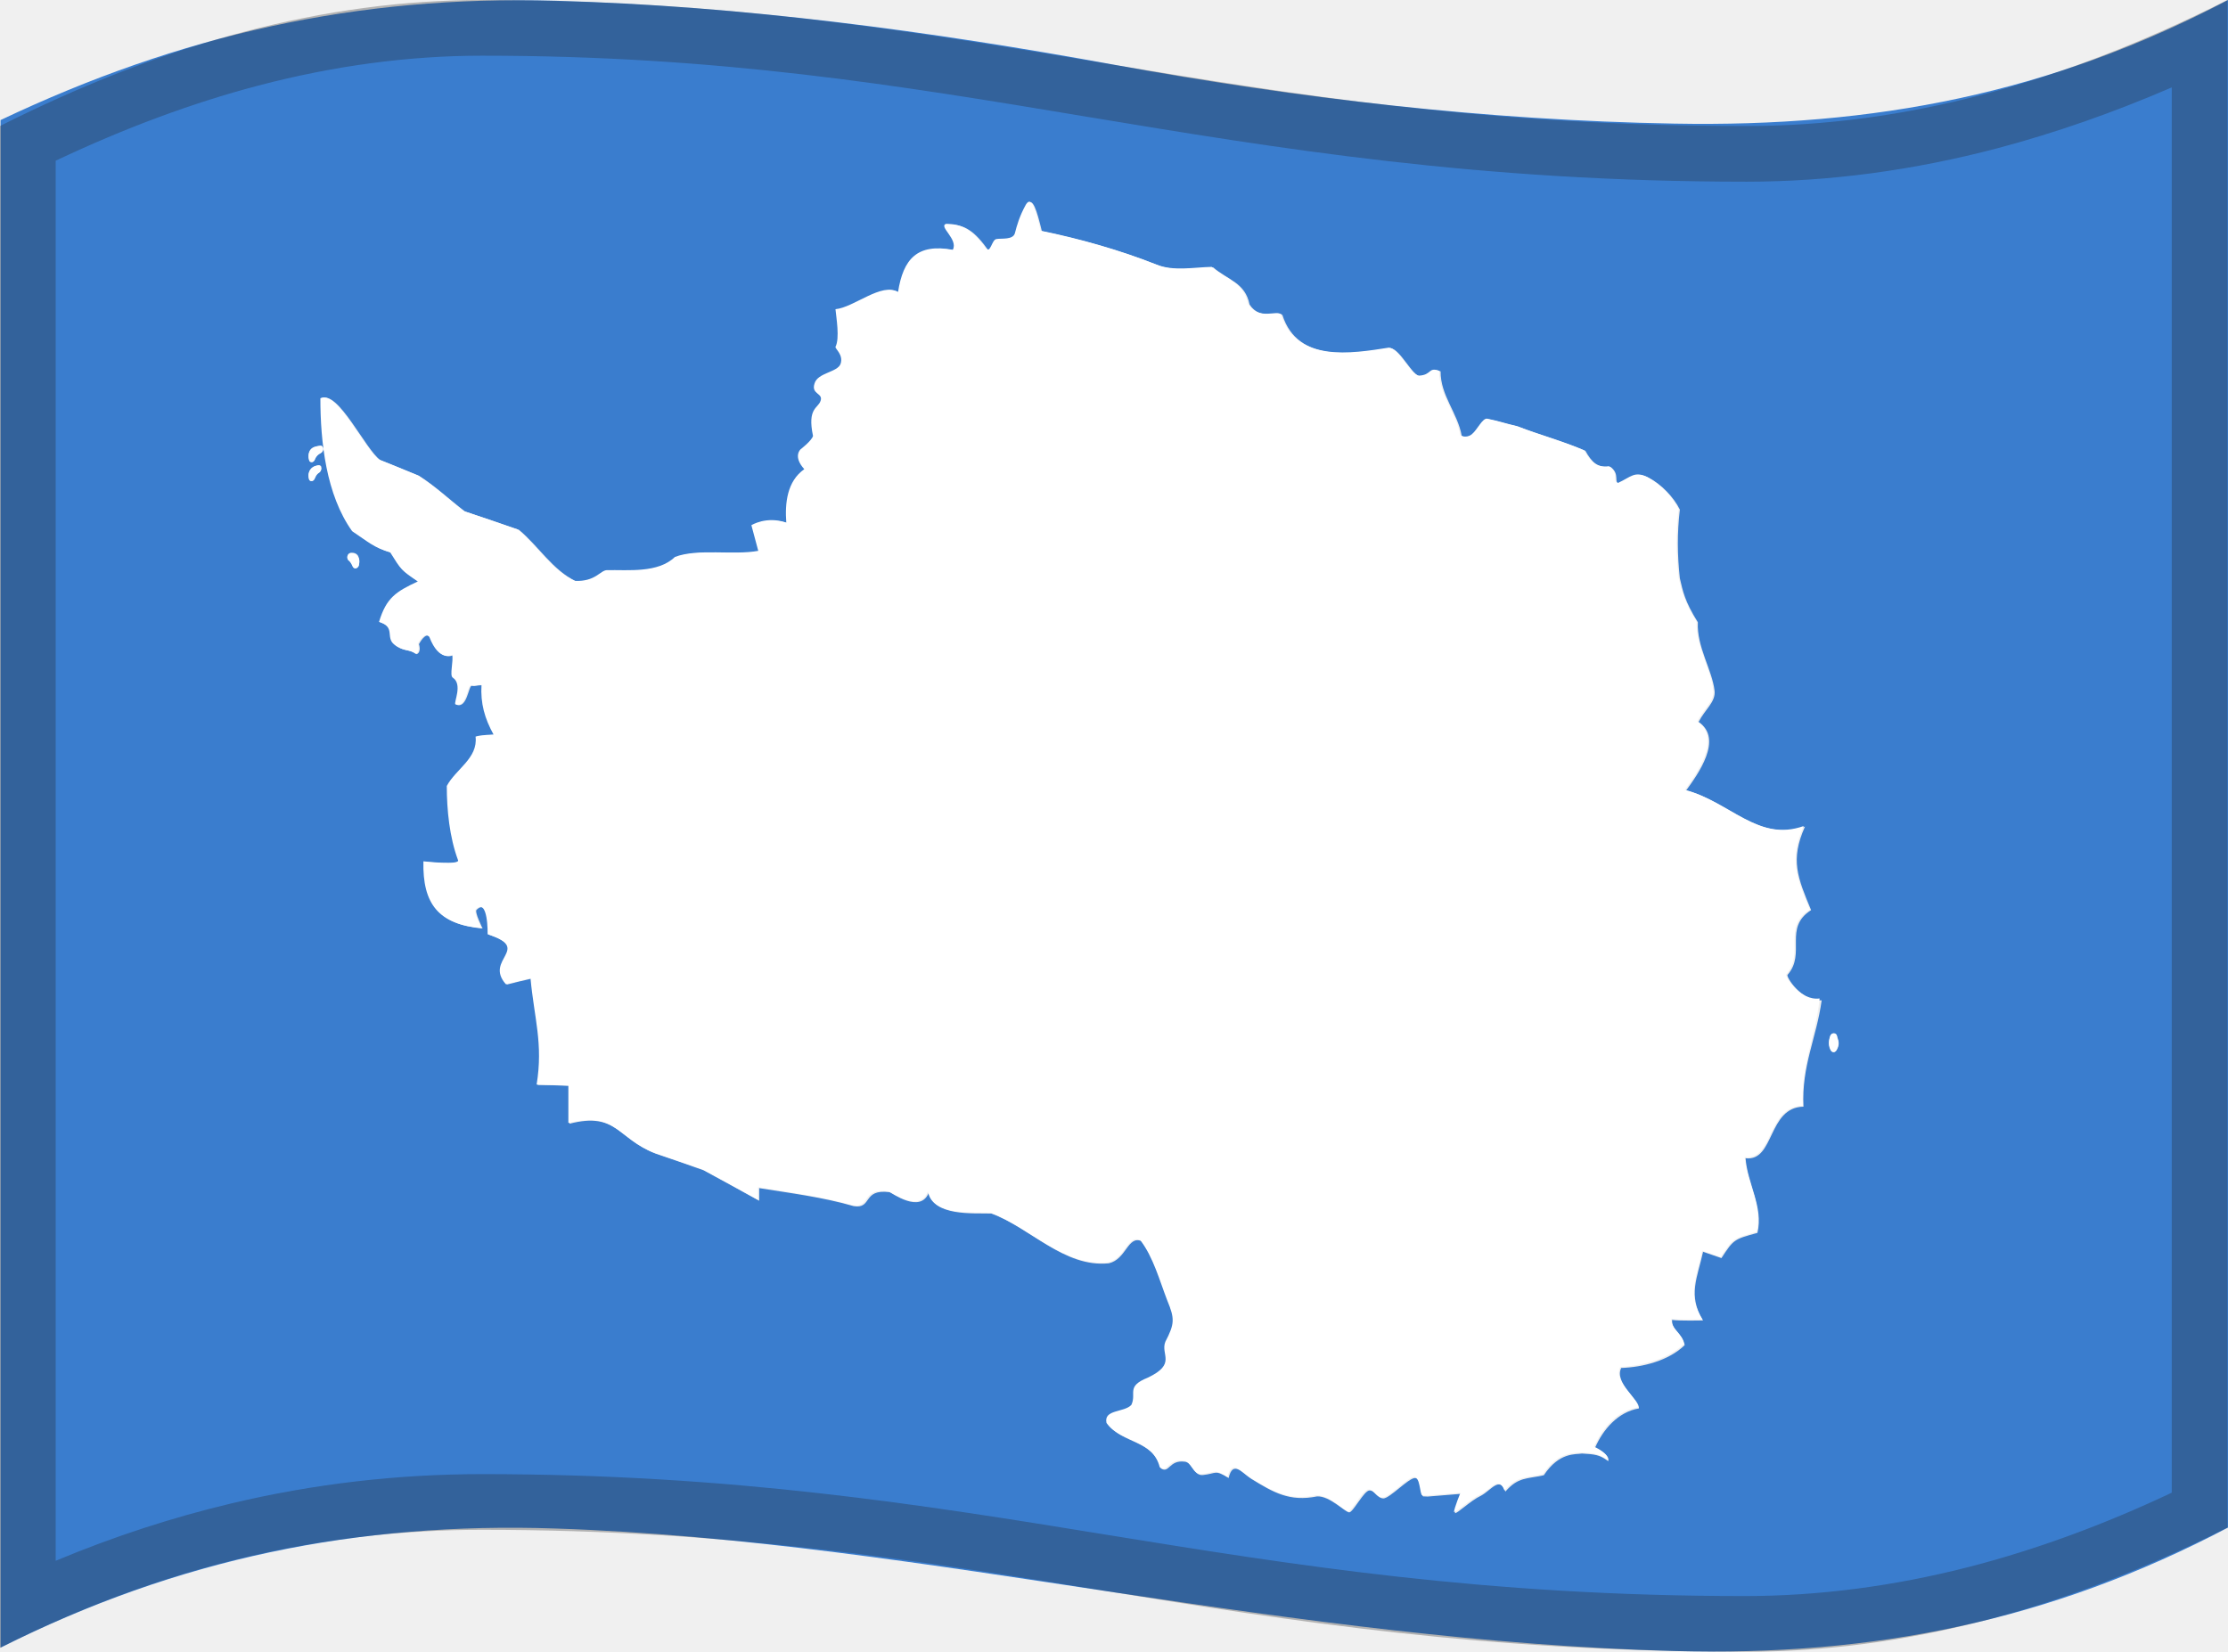
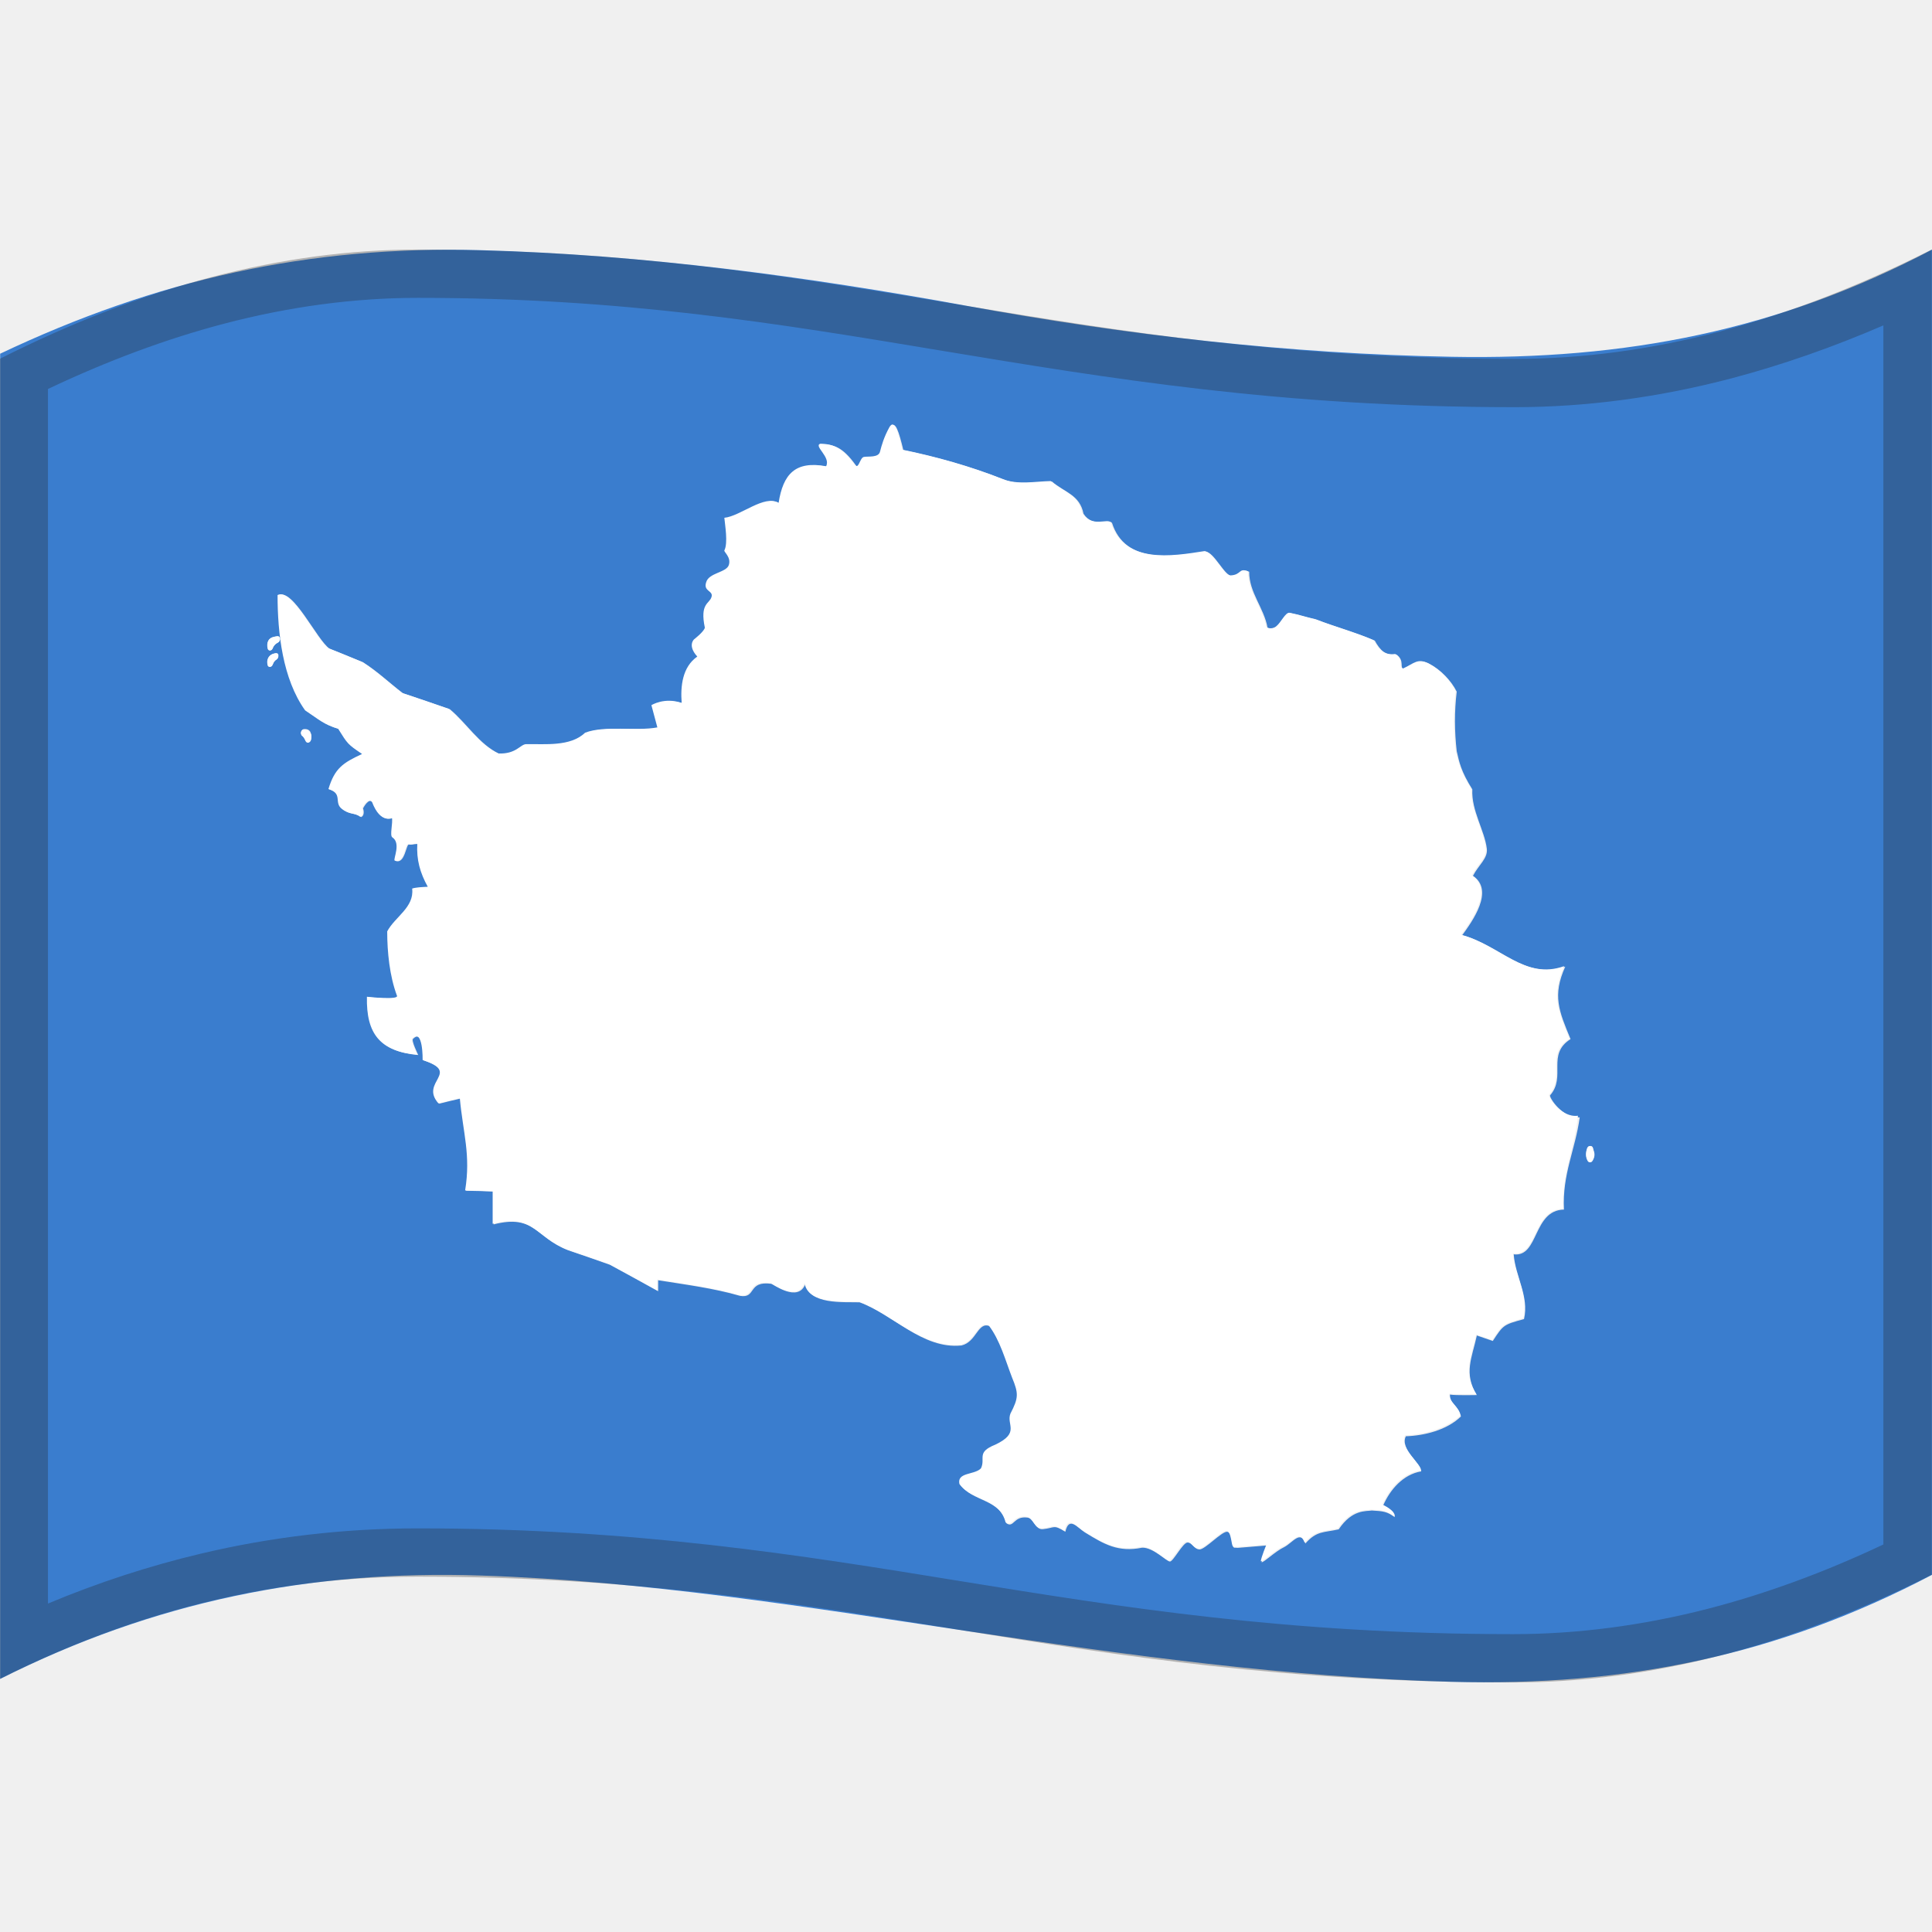
- <svg xmlns="http://www.w3.org/2000/svg" viewBox="0 0 1200.3 890">
+ <svg xmlns="http://www.w3.org/2000/svg" viewBox="0 0 1200 1200">
  <g>
-     <path d="M0.3,64.7c0,274.4,0,548.7,0,823.1c95.3-47.9,192.4-67.8,298.8-64.2c101,3.3,201.4,19.4,301.2,34.4 s200.4,28.9,301.5,31.6c107.7,2.9,202.7-16.1,298.5-66.5c0-274.4,0-548.7,0-823.1c-95.7,50.4-190.8,68.6-298.3,66.6 c-101.3-1.8-202.1-13.5-301.7-31.7C501,16.7,400.1,3.2,299.1,0.4C192.1-2.6,97,18.8,0.3,64.7z M172.9,253.5 c-0.3,0.7-0.8,1.1-1.1,1.3c-0.4,0.2-1.4,0.9-2.2,3c-0.3,0.7-0.8,1.3-1.5,1.4c-0.1,0-0.1,0-0.1,0c-0.7-0.1-1.4-0.4-1.5-1.2 c-0.6-2.4,0.1-4,0.7-4.9c1.5-2.2,4.2-2.3,4.6-2.4c0.6-0.1,1.1,0.3,1.3,0.8C173.2,252.1,173.2,252.8,172.9,253.5z M173.9,242.9 c-0.3,0.9-1,1.1-1.4,1.4c-0.7,0.4-2.1,1.2-2.9,3.3c-0.3,0.7-0.8,1.3-1.5,1.4c-0.1,0-0.1,0-0.1,0c-0.7-0.1-1.4-0.4-1.5-1.2 c-0.4-1.9-0.3-3.6,0.4-4.9c1.1-2,3.1-2.3,4.8-2.6c0.3,0,0.6-0.1,0.7-0.1c0.6-0.1,1.3,0.1,1.5,0.8 C174.2,241.4,174.2,242.2,173.9,242.9z M193.4,304.4c-0.1,0.8-0.9,1.6-1.6,1.7c-0.1,0-0.1,0-0.1,0c-0.7,0.1-1.3-0.3-1.6-1 c-1-2.2-1.7-2.8-2-3.1c-0.1-0.1-0.6-0.4-0.7-0.9c-0.3-0.6-0.3-1.3,0-2s0.9-1.1,1.4-1.2c0.3,0,2.6-0.5,4,1.4 C193.2,300.2,194,301.6,193.4,304.4z M971.6,596.3c-19.4,0.4-15.5,29.7-31.2,27.8c1,13.7,9.7,26.2,6.4,40.2 c-12.7,3.5-12.8,3.5-19.4,13.6c-3.9-1.3-5.9-2-9.9-3.4c-3,13.8-8.4,23.6,0,37c0,0-13,0.3-16.7-0.3c-0.3,5.8,5.8,7.4,6.8,13.6 c-8.6,8.4-22.6,11.9-34.2,12.3c-4,8.1,10.4,17.5,9.5,21.8c-11.2,1.9-19.3,11.3-23.6,21.2c0,0,8.5,3.8,7.1,7.2 c-4.5-3.4-7.1-3.7-14.1-4.1c-3.5,0.6-12.2-0.9-20.6,11.7c-9.2,2.1-13.7,0.8-20.7,8.8c-3-8.5-7.7-0.7-13.1,2.2 c-5.6,2.6-13,9.9-14.1,9.4c0.2-2.3,3.5-10.4,3.5-10.4c-7.3,0.6-11,0.9-18.3,1.5c0,0-0.9-0.1-2.2-0.1c-1.5,0-1-9.9-4.5-9.9 s-13.5,10.9-17,11c-3.5-0.1-4.5-4.3-7.5-4.3c-2.9,0-8.8,11.7-10.9,11.8s-10.4-8.9-17.3-8.6c-14.9,3-23.5-2.1-35.4-9.4 c-4.7-2.9-10-10.5-12.3-0.5c-7.6-4.7-6.3-2.4-13.9-1.6c-4.9,0.5-5.4-6.7-9.7-7.2c-8.6-1.1-8.3,6.6-12.9,3.6 c-4-15.4-20.9-13.2-28.7-24c-1.6-7.2,9.5-5.5,13.4-9.7c2.9-6.4-3.1-9.9,8.9-14.7c15.6-7.4,6.7-12.4,9.4-19.3 c4.9-9.9,4.9-12.4,1-22.4c-4.1-10.6-7.5-23.3-14.5-32.4c-7.4-3-8.1,9.8-17.5,12c-24.1,2.5-42.3-19.2-63.3-26.8 c-9.9-0.3-31.5,1.6-33.6-11.6c-4.4,12.2-20.3,0.2-21.2,0.1c-14.9-2-9.2,9.2-19.4,7.5c-16.5-4.8-34-7-50.9-9.7c0,2.7,0,4.1,0,6.8 c-10-5.5-19.9-11-29.9-16.4c-10.4-3.7-15.6-5.5-25.9-9c-20.1-7.8-20.8-22.7-46.4-16.1c0-8.2,0-12.2,0-20.4 c-6.9-0.3-10.4-0.4-17.1-0.5c3.5-22.2-1.4-35.6-3.3-57.3c-5.4,1.2-8.1,1.9-13.3,3.2c-11.9-13.6,14.5-18.9-9.8-26.9 c0,0,0.4-20.1-6.5-13.4c-1.4,0.9,3.2,10.1,3.2,10.1c-23.1-2.1-31.8-12.9-31.3-36c0,0,20.5,2.3,18.6-0.8c-4.5-12-6.3-27-6-39.8 c4.9-9.1,16.9-14.9,15.5-26.6c2.5-1,9.7-1.1,9.7-1.1c-4.8-8.7-7.1-16.8-6.5-26.8c-3.2,0-3.8,0.7-5.7,0.3 c-1.9-0.5-2.5,12.5-8.4,10.2c-0.9-1.3,4.2-10.8-1.4-14.4c-1.8-1.3,0.5-9-0.3-12.3c0,0-7.1,4.2-12.3-9.6c-2.6-3.5-6.2,3.7-6.2,3.7 s1.5,4.2-1.2,5.4c-3.9-2.9-6.7-1.1-11.5-5s1-9.4-8.2-12.2c3.9-12.9,9.2-16.3,20.9-21.8c-9.1-6.3-9.1-6.2-14.9-15.7 c-8.9-2.6-11.8-5.8-20.5-11.4c-14-19.7-17.1-48.2-17.1-71.6c8.8-5,23.9,27.8,31.7,33.1c8.2,3.3,12.4,5,20.9,8.5 c9.2,5.9,16.1,12.6,24.7,19.2c9.7,3.2,19.4,6.6,29.1,9.9c10.4,8.6,18.2,21.8,30.7,27.7c11.4,0.5,13.7-5.7,17.4-5.8 c11.5-0.1,27.5,1.8,36.6-7c11.9-4.9,31.9-0.9,44.9-3.3c-1.5-5.5-2.2-8.3-3.7-13.8c0,0,8-5,18.8-1.4c-0.9-10.3,0.6-22.5,9.7-28.8 c-6.5-6.9-2-10.7-2-10.7s6-4.5,6.7-7.2c-3.2-15.2,2.8-14.8,4.1-19c1.3-4.2-5.2-3.4-3.3-9.2c1.9-5.8,12.6-6,14.1-10.8 s-3.2-7.9-2.8-9c2.4-4.5,0.4-15.9,0-20.3c9.8-0.9,25-14.7,33.7-9.2c2.8-18.1,10.5-26.3,29.5-22.8c3.1-5.7-7.9-12.6-3.6-14 c7.4,0.2,13,1.4,21.3,13c2.7,3.6,3.2-4.3,5.8-4.8c2.6-0.4,9.1,0.6,10-3.3c1-4,2.4-9.1,5.9-15.3c2.9-5,5.2,3,7.9,14.1 c21,4.3,42.3,10.3,62.3,18.2c9.3,3.8,20.3,1.5,30,1.3c8,6.9,17.2,8.1,19.6,20c5.9,9.1,15.7,2.9,17.7,5.7 c8.3,25.9,37.8,21,58.2,17.8c5.4,0.6,11.8,15.2,16.1,15.1c6.8-0.3,4.9-4.8,10.9-2.6c-0.1,13,9.2,22.4,11.4,34.8 c0,0,3.2,1.8,6.2-0.6c3-2.4,5.7-8.8,8.3-8.4c6.2,1.3,8.8,2.4,16,4c11.9,4.7,24.4,8,36.1,13c3.4,6.1,6.7,9.5,13.4,8.6 c5.6,3.9,1.5,8.7,4.9,9c6.9-3,9.1-6.6,15.8-3.1c6.8,3.5,13.5,10.5,16.8,17.2c-1.5,12.5-1.4,24.5,0,37c1.6,6.8,2.5,12.2,9.7,23.7 c-0.7,13.2,7.7,25.6,9,36.9c0.7,6-5.2,10.1-8.6,16.8c13.5,9.2-0.5,28.3-6.7,36.9c23.7,6.2,39.2,28.1,64,19.5 c-8.1,18-3.9,27.6,3.3,45c-15.1,9.6-2.5,23.3-12.7,34.9c-0.8,1,7.4,14.4,18.4,13.7C978.6,559.3,970.5,574.3,971.6,596.3z M989.5,565.8c-0.3,0.5-0.9,1.1-1.5,1.1l0,0c-0.6,0-1.2-0.2-1.5-0.9c-1.3-2.2-1.5-5-0.3-7.9c0.3-0.9,1-1.4,1.9-1.3 c0.7-0.1,1.5,0.6,1.6,1.4c0.1,0.3,0.1,0.7,0.3,1.1C990.4,560.6,991.3,562.7,989.5,565.8z" fill="#3A7DCE" />
-     <path d="M962.3,525c10.2-11.6-2.5-25.3,12.7-34.9c-7.2-17.4-11.2-27-3.3-45c-24.8,8.8-40.2-13.3-64-19.5 c6.2-8.6,20.2-27.7,6.7-36.9c3.3-6.8,9.3-10.8,8.6-16.8c-1.2-11.4-9.5-23.7-9-36.9c-7.2-11.7-7.9-17-9.7-23.7 c-1.4-12.5-1.5-24.5,0-37c-3.3-6.9-10.1-13.6-16.8-17.2c-6.9-3.5-9,0-15.8,3.1c-3.4-0.5,0.9-5.1-4.9-9c-6.8,0.9-10-2.5-13.5-8.6 c-11.7-5.1-24.2-8.4-36.1-13c-7.2-1.7-9.6-2.7-16-4c-2.6-0.4-5.3,6-8.3,8.4s-6.2,0.6-6.2,0.6c-2.2-12.4-11.5-21.8-11.4-34.8 c-5.9-2.2-3.9,2.3-10.9,2.6c-4.1-0.1-10.7-14.5-16.1-15.1c-20.4,3.2-49.8,8.1-58.2-17.8c-2-2.8-11.8,3.5-17.7-5.7 c-2.5-11.9-11.7-13.1-19.6-20c-9.7,0.2-20.7,2.5-30-1.3c-19.9-7.9-41.2-13.9-62.2-18.2c-2.6-11.2-4.8-19.1-7.9-14.1 c-3.5,6.3-4.9,11.4-5.9,15.3c-0.9,3.9-7.3,2.8-10,3.3c-2.6,0.4-3.2,8.3-5.8,4.8c-8.5-11.4-14.1-12.8-21.3-13 c-4.3,1.4,6.7,8.3,3.6,14c-19.1-3.5-26.7,4.8-29.5,22.8c-8.7-5.5-23.8,8.3-33.7,9.2c0.4,4.4,2.4,15.7,0,20.3 c-0.2,1.1,4.3,4.2,2.8,9s-12.5,4.8-14.1,10.8c-1.9,5.8,4.7,5,3.3,9.2c-1.3,4.2-7.3,3.8-4.1,19c-0.7,2.6-6.7,7.2-6.7,7.2 s-4.3,3.8,2,10.7c-9.3,6.5-10.5,18.4-9.7,28.8c-10.8-3.7-18.8,1.4-18.8,1.4c1.5,5.5,2.2,8.3,3.7,13.8c-13.3,2.5-32.7-1.4-44.9,3.3 c-9.1,8.8-25.1,6.9-36.6,7.1c-3.7,0.1-6.1,6.3-17.4,5.8c-12.5-5.8-20.2-19.1-30.7-27.7c-9.7-3.4-19.3-6.7-29-9.9 c-8.6-6.6-15.5-13.3-24.7-19.2c-8.5-3.5-12.6-5.3-20.9-8.5c-7.8-5.3-22.8-37.9-31.7-33.1c0,23.5,3.1,52,17.1,71.6 c8.7,5.8,11.6,8.8,20.5,11.4c6,9.6,5.9,9.6,14.9,15.7c-11.8,5.5-17,8.8-20.9,21.8c9.1,2.8,3.3,8.3,8.2,12.2 c4.8,3.9,7.7,2.1,11.5,5c2.7-1.2,1.2-5.4,1.2-5.4s3.4-7.2,6.2-3.7c5.3,13.8,12.3,9.6,12.3,9.6c0.8,3.3-1.5,11.2,0.3,12.3 c5.5,3.6,0.5,13.3,1.4,14.4c5.9,2.3,6.5-10.6,8.4-10.2s2.5-0.2,5.7-0.3c-0.6,10,1.7,18.1,6.5,26.8c0,0-7.3,0.2-9.7,1.1 c1.4,11.7-10.7,17.5-15.5,26.6c0,12.9,1.5,27.7,6,39.8c1.9,3.1-18.6,0.8-18.6,0.8c-0.5,23.1,8.2,33.9,31.3,36 c0,0-4.6-9.2-3.2-10.1c6.9-6.7,6.5,13.4,6.5,13.4c24.3,7.9-2.1,13.4,9.8,26.9c5.3-1.3,7.9-1.9,13.3-3.2c2,21.7,6.9,35.1,3.3,57.3 c6.8,0.1,10.2,0.3,17.1,0.5c0,8.1,0,12.1,0,20.2c25.7-6.6,26.2,8.4,46.4,16.1c10.2,3.5,15.4,5.3,25.9,8.9 c10,5.4,20,10.9,29.9,16.4c0-2.7,0-4.1,0-6.8c16.9,2.7,34.4,5,50.9,9.7c10,1.8,4.3-9.5,19.4-7.5c0.9,0.1,16.9,12.1,21.2-0.1 c2,13.3,23.7,11.3,33.6,11.6c21,7.7,39.3,29.1,63.3,26.8c9.6-2.1,10.3-14.9,17.5-12c7,9.1,10.4,21.8,14.5,32.4 c4.1,9.9,4.1,12.6-1,22.4c-2.7,6.9,6.2,11.9-9.4,19.3c-12,4.8-5.9,8.4-8.9,14.7c-3.9,4.2-15,2.3-13.4,9.7 c7.7,10.8,24.8,8.5,28.7,23.9c4.6,3,4.3-4.7,12.9-3.6c4.3,0.5,4.8,7.7,9.7,7.2c7.6-0.7,6.3-3.1,13.9,1.6 c2.3-10.1,7.6-2.4,12.4,0.5c11.9,7.3,20.5,12.4,35.4,9.4c7.1-0.3,15.3,8.7,17.3,8.6c2-0.1,7.9-11.8,10.9-11.8c2.9,0,4,4.3,7.5,4.3 c3.5,0.1,13.6-10.9,17-11c3.5,0,3,9.9,4.5,9.9s2.2,0.1,2.2,0.1c7.3-0.6,11-0.8,18.3-1.5c0,0-3.3,8.1-3.5,10.4 c1.1,0.4,8.5-6.8,14.1-9.4c5.6-2.6,10.1-10.5,13.1-2.2c7-8,11.5-6.7,20.7-8.8c8.4-12.6,17.1-11.1,20.6-11.7 c7.2,0.4,9.6,0.7,14.1,4.1c1.4-3.4-7.1-7.2-7.1-7.2c4.3-9.9,12.4-19.4,23.6-21.2c0.9-4.1-13.5-13.7-9.5-21.8 c11.7-0.5,25.5-4.1,34.3-12.3c-1-6.2-7-7.8-6.8-13.6c3.8,0.6,16.7,0.3,16.7,0.3c-8.4-13.4-3-23.2,0-37c4,1.4,6,2.1,9.9,3.4 c6.6-10.1,6.8-10,19.4-13.6c3.4-14-5.4-26.6-6.5-40.2c15.8,1.9,11.9-27.4,31.3-27.7c-1.1-21.8,7-37.1,9.1-57.8 C969.6,539.4,961.5,526,962.3,525z" fill="#FFFFFF" />
-     <path d="M989.5,558.2c-0.1-0.8-0.9-1.4-1.6-1.4s-1.5,0.4-1.9,1.3c-1,2.9-1,5.7,0.3,7.9c0.3,0.6,0.9,0.9,1.5,0.9 l0,0c0.6,0,1.2-0.4,1.5-1.1c1.8-3.1,1-5.2,0.4-6.5C989.8,558.8,989.7,558.5,989.5,558.2z" fill="#FFFFFF" />
-     <path d="M171.7,250.7c-0.3,0-3.1,0.2-4.6,2.4c-0.6,0.9-1.3,2.5-0.7,4.9c0.1,0.8,0.8,1.4,1.5,1.2c0.1,0,0.1,0,0.1,0 c0.7-0.1,1.3-0.7,1.5-1.4c0.8-2.1,1.8-2.8,2.2-3c0.3-0.2,0.8-0.5,1.1-1.3c0.3-0.7,0.3-1.4,0-1.8 C172.7,251.1,172.2,250.8,171.7,250.7z" fill="#FFFFFF" />
-     <path d="M172.4,240.2c-0.3,0-0.6,0.1-0.7,0.1c-1.5,0.2-3.6,0.6-4.8,2.6c-0.7,1.3-1,3-0.4,4.9 c0.1,0.8,0.8,1.4,1.5,1.2c0.1,0,0.1,0,0.1,0c0.7-0.1,1.3-0.7,1.5-1.4c0.8-2.1,2.2-3,2.9-3.3c0.4-0.2,1-0.5,1.4-1.4 c0.3-0.7,0.3-1.5-0.1-2C173.5,240.3,173,240.1,172.4,240.2z" fill="#FFFFFF" />
-     <path d="M188.7,298.1c-0.6,0.1-1.1,0.6-1.4,1.2c-0.3,0.7-0.3,1.4,0,2c0.1,0.5,0.6,0.8,0.7,0.9 c0.3,0.3,1.1,0.9,2,3.1c0.3,0.6,0.9,1.1,1.6,1c0.1,0,0.1,0,0.1,0c0.7-0.2,1.4-0.8,1.6-1.7c0.6-2.6,0-4.1-0.7-4.9 C191.3,297.6,189,298.1,188.7,298.1z" fill="#FFFFFF" />
+     <path d="M0.1,219.7c0,274.4,0,548.7,0,823.1c95.3-47.9,192.4-67.8,298.8-64.2c101,3.3,201.4,19.4,301.2,34.4 c99.8,15,200.4,28.9,301.5,31.6c107.7,2.9,202.7-16.1,298.5-66.5c0-274.4,0-548.7,0-823.1c-95.7,50.4-190.8,68.6-298.3,66.6 c-101.3-1.8-202.1-13.5-301.7-31.7c-99.3-18.2-200.2-31.7-301.2-34.5C191.9,152.4,96.8,173.8,0.1,219.7z M172.7,408.5 c-0.3,0.7-0.8,1.1-1.1,1.3c-0.4,0.2-1.4,0.9-2.2,3c-0.3,0.7-0.8,1.3-1.5,1.4c-0.1,0-0.1,0-0.1,0c-0.7-0.1-1.4-0.4-1.5-1.2 c-0.6-2.4,0.1-4,0.7-4.9c1.5-2.2,4.2-2.3,4.6-2.4c0.6-0.1,1.1,0.3,1.3,0.8C173,407.1,173,407.8,172.7,408.5z M173.7,397.9 c-0.3,0.9-1,1.1-1.4,1.4c-0.7,0.4-2.1,1.2-2.9,3.3c-0.3,0.7-0.8,1.3-1.5,1.4c-0.1,0-0.1,0-0.1,0c-0.7-0.1-1.4-0.4-1.5-1.2 c-0.4-1.9-0.3-3.6,0.4-4.9c1.1-2,3.1-2.3,4.8-2.6c0.3,0,0.6-0.1,0.7-0.1c0.6-0.1,1.3,0.1,1.5,0.8C174,396.4,174,397.2,173.7,397.9z M193.2,459.4c-0.1,0.8-0.9,1.6-1.6,1.7c-0.1,0-0.1,0-0.1,0c-0.7,0.1-1.3-0.3-1.6-1c-1-2.2-1.7-2.8-2-3.1c-0.1-0.1-0.6-0.4-0.7-0.9 c-0.3-0.6-0.3-1.3,0-2s0.9-1.1,1.4-1.2c0.3,0,2.6-0.5,4,1.4C193,455.2,193.8,456.6,193.2,459.4z M971.4,751.3 c-19.4,0.4-15.5,29.7-31.2,27.8c1,13.7,9.7,26.2,6.4,40.2c-12.7,3.5-12.8,3.5-19.4,13.6c-3.9-1.3-5.9-2-9.9-3.4 c-3,13.8-8.4,23.6,0,37c0,0-13,0.3-16.7-0.3c-0.3,5.8,5.8,7.4,6.8,13.6c-8.6,8.4-22.6,11.9-34.2,12.3c-4,8.1,10.4,17.5,9.5,21.8 c-11.2,1.9-19.3,11.3-23.6,21.2c0,0,8.5,3.8,7.1,7.2c-4.5-3.4-7.1-3.7-14.1-4.1c-3.5,0.6-12.2-0.9-20.6,11.7 c-9.2,2.1-13.7,0.8-20.7,8.8c-3-8.5-7.7-0.7-13.1,2.2c-5.6,2.6-13,9.9-14.1,9.4c0.2-2.3,3.5-10.4,3.5-10.4 c-7.3,0.6-11,0.9-18.3,1.5c0,0-0.9-0.1-2.2-0.1c-1.5,0-1-9.9-4.5-9.9s-13.5,10.9-17,11c-3.5-0.1-4.5-4.3-7.5-4.3 c-2.9,0-8.8,11.7-10.9,11.8s-10.4-8.9-17.3-8.6c-14.9,3-23.5-2.1-35.4-9.4c-4.7-2.9-10-10.5-12.3-0.5c-7.6-4.7-6.3-2.4-13.9-1.6 c-4.9,0.5-5.4-6.7-9.7-7.2c-8.6-1.1-8.3,6.6-12.9,3.6c-4-15.4-20.9-13.2-28.7-24c-1.6-7.2,9.5-5.5,13.4-9.7 c2.9-6.4-3.1-9.9,8.9-14.7c15.6-7.4,6.7-12.4,9.4-19.3c4.9-9.9,4.9-12.4,1-22.4c-4.1-10.6-7.5-23.3-14.5-32.4 c-7.4-3-8.1,9.8-17.5,12c-24.1,2.5-42.3-19.2-63.3-26.8c-9.9-0.3-31.5,1.6-33.6-11.6c-4.4,12.2-20.3,0.2-21.2,0.1 c-14.9-2-9.2,9.2-19.4,7.5c-16.5-4.8-34-7-50.9-9.7c0,2.7,0,4.1,0,6.8c-10-5.5-19.9-11-29.9-16.4c-10.4-3.7-15.6-5.5-25.9-9 c-20.1-7.8-20.8-22.7-46.4-16.1c0-8.2,0-12.2,0-20.4c-6.9-0.3-10.4-0.4-17.1-0.5c3.5-22.2-1.4-35.6-3.3-57.3 c-5.4,1.2-8.1,1.9-13.3,3.2c-11.9-13.6,14.5-18.9-9.8-26.9c0,0,0.4-20.1-6.5-13.4c-1.4,0.9,3.2,10.1,3.2,10.1 c-23.1-2.1-31.8-12.9-31.3-36c0,0,20.5,2.3,18.6-0.8c-4.5-12-6.3-27-6-39.8c4.9-9.1,16.9-14.9,15.5-26.6c2.5-1,9.7-1.1,9.7-1.1 c-4.8-8.7-7.1-16.8-6.5-26.8c-3.2,0-3.8,0.7-5.7,0.3c-1.9-0.5-2.5,12.5-8.4,10.2c-0.9-1.3,4.2-10.8-1.4-14.4 c-1.8-1.3,0.5-9-0.3-12.3c0,0-7.1,4.2-12.3-9.6c-2.6-3.5-6.2,3.7-6.2,3.7s1.5,4.2-1.2,5.4c-3.9-2.9-6.7-1.1-11.5-5s1-9.4-8.2-12.2 c3.9-12.9,9.2-16.3,20.9-21.8c-9.1-6.3-9.1-6.2-14.9-15.7c-8.9-2.6-11.8-5.8-20.5-11.4c-14-19.7-17.1-48.2-17.1-71.6 c8.8-5,23.9,27.8,31.7,33.1c8.2,3.3,12.4,5,20.9,8.5c9.2,5.9,16.1,12.6,24.7,19.2c9.7,3.2,19.4,6.6,29.1,9.9 c10.4,8.6,18.2,21.8,30.7,27.7c11.4,0.5,13.7-5.7,17.4-5.8c11.5-0.1,27.5,1.8,36.6-7c11.9-4.9,31.9-0.9,44.9-3.3 c-1.5-5.5-2.2-8.3-3.7-13.8c0,0,8-5,18.8-1.4c-0.9-10.3,0.6-22.5,9.7-28.8c-6.5-6.9-2-10.7-2-10.7s6-4.5,6.7-7.2 c-3.2-15.2,2.8-14.8,4.1-19c1.3-4.2-5.2-3.4-3.3-9.2c1.9-5.8,12.6-6,14.1-10.8s-3.2-7.9-2.8-9c2.4-4.5,0.4-15.9,0-20.3 c9.8-0.9,25-14.7,33.7-9.2c2.8-18.1,10.5-26.3,29.5-22.8c3.1-5.7-7.9-12.6-3.6-14c7.4,0.2,13,1.4,21.3,13c2.7,3.6,3.2-4.3,5.8-4.8 c2.6-0.4,9.1,0.6,10-3.3c1-4,2.4-9.1,5.9-15.3c2.9-5,5.2,3,7.9,14.1c21,4.3,42.3,10.3,62.3,18.2c9.3,3.8,20.3,1.5,30,1.3 c8,6.9,17.2,8.1,19.6,20c5.9,9.1,15.7,2.9,17.7,5.7c8.3,25.9,37.8,21,58.2,17.8c5.4,0.6,11.8,15.2,16.1,15.1 c6.8-0.3,4.9-4.8,10.9-2.6c-0.1,13,9.2,22.4,11.4,34.8c0,0,3.2,1.8,6.2-0.6s5.7-8.8,8.3-8.4c6.2,1.3,8.8,2.4,16,4 c11.9,4.7,24.4,8,36.1,13c3.4,6.1,6.7,9.5,13.4,8.6c5.6,3.9,1.5,8.7,4.9,9c6.9-3,9.1-6.6,15.8-3.1c6.8,3.5,13.5,10.5,16.8,17.2 c-1.5,12.5-1.4,24.5,0,37c1.6,6.8,2.5,12.2,9.7,23.7c-0.7,13.2,7.7,25.6,9,36.9c0.7,6-5.2,10.1-8.6,16.8 c13.5,9.2-0.5,28.3-6.7,36.9c23.7,6.2,39.2,28.1,64,19.5c-8.1,18-3.9,27.6,3.3,45c-15.1,9.6-2.5,23.3-12.7,34.9 c-0.8,1,7.4,14.4,18.4,13.7C978.4,714.3,970.3,729.3,971.4,751.3z M989.3,720.8c-0.3,0.5-0.9,1.1-1.5,1.1l0,0 c-0.6,0-1.2-0.2-1.5-0.9c-1.3-2.2-1.5-5-0.3-7.9c0.3-0.9,1-1.4,1.9-1.3c0.7-0.1,1.5,0.6,1.6,1.4c0.1,0.3,0.1,0.7,0.3,1.1 C990.2,715.6,991.1,717.7,989.3,720.8z" fill="#3A7DCE" />
+     <path d="M962.1,680c10.2-11.6-2.5-25.3,12.7-34.9c-7.2-17.4-11.2-27-3.3-45c-24.8,8.8-40.2-13.3-64-19.5 c6.2-8.6,20.2-27.7,6.7-36.9c3.3-6.8,9.3-10.8,8.6-16.8c-1.2-11.4-9.5-23.7-9-36.9c-7.2-11.7-7.9-17-9.7-23.7 c-1.4-12.5-1.5-24.5,0-37c-3.3-6.9-10.1-13.6-16.8-17.2c-6.9-3.5-9,0-15.8,3.1c-3.4-0.5,0.9-5.1-4.9-9c-6.8,0.9-10-2.5-13.5-8.6 c-11.7-5.1-24.2-8.4-36.1-13c-7.2-1.7-9.6-2.7-16-4c-2.6-0.4-5.3,6-8.3,8.4s-6.2,0.6-6.2,0.6c-2.2-12.4-11.5-21.8-11.4-34.8 c-5.9-2.2-3.9,2.3-10.9,2.6c-4.1-0.1-10.7-14.5-16.1-15.1c-20.4,3.2-49.8,8.1-58.2-17.8c-2-2.8-11.8,3.5-17.7-5.7 c-2.5-11.9-11.7-13.1-19.6-20c-9.7,0.2-20.7,2.5-30-1.3c-19.9-7.9-41.2-13.9-62.2-18.2c-2.6-11.2-4.8-19.1-7.9-14.1 c-3.5,6.3-4.9,11.4-5.9,15.3c-0.9,3.9-7.3,2.8-10,3.3c-2.6,0.4-3.2,8.3-5.8,4.8c-8.5-11.4-14.1-12.8-21.3-13 c-4.3,1.4,6.7,8.3,3.6,14c-19.1-3.5-26.7,4.8-29.5,22.8c-8.7-5.5-23.8,8.3-33.7,9.2c0.4,4.4,2.4,15.7,0,20.3 c-0.2,1.1,4.3,4.2,2.8,9s-12.5,4.8-14.1,10.8c-1.9,5.8,4.7,5,3.3,9.2c-1.3,4.2-7.3,3.8-4.1,19c-0.7,2.6-6.7,7.2-6.7,7.2 s-4.3,3.8,2,10.7c-9.3,6.5-10.5,18.4-9.7,28.8c-10.8-3.7-18.8,1.4-18.8,1.4c1.5,5.5,2.2,8.3,3.7,13.8c-13.3,2.5-32.7-1.4-44.9,3.3 c-9.1,8.8-25.1,6.9-36.6,7.1c-3.7,0.1-6.1,6.3-17.4,5.8c-12.5-5.8-20.2-19.1-30.7-27.7c-9.7-3.4-19.3-6.7-29-9.9 c-8.6-6.6-15.5-13.3-24.7-19.2c-8.5-3.5-12.6-5.3-20.9-8.5c-7.8-5.3-22.8-37.9-31.7-33.1c0,23.5,3.1,52,17.1,71.6 c8.7,5.8,11.6,8.8,20.5,11.4c6,9.6,5.9,9.6,14.9,15.7c-11.8,5.5-17,8.8-20.9,21.8c9.1,2.8,3.3,8.3,8.2,12.2c4.8,3.9,7.7,2.1,11.5,5 c2.7-1.2,1.2-5.4,1.2-5.4s3.4-7.2,6.2-3.7c5.3,13.8,12.3,9.6,12.3,9.6c0.8,3.3-1.5,11.2,0.3,12.3c5.5,3.6,0.5,13.3,1.4,14.4 c5.9,2.3,6.5-10.6,8.4-10.2s2.5-0.2,5.7-0.3c-0.6,10,1.7,18.1,6.5,26.8c0,0-7.3,0.2-9.7,1.1c1.4,11.7-10.7,17.5-15.5,26.6 c0,12.9,1.5,27.7,6,39.8c1.9,3.1-18.6,0.8-18.6,0.8c-0.5,23.1,8.2,33.9,31.3,36c0,0-4.6-9.2-3.2-10.1c6.9-6.7,6.5,13.4,6.5,13.4 c24.3,7.9-2.1,13.4,9.8,26.9c5.3-1.3,7.9-1.9,13.3-3.2c2,21.7,6.9,35.1,3.3,57.3c6.8,0.1,10.2,0.3,17.1,0.5c0,8.1,0,12.1,0,20.2 c25.7-6.6,26.2,8.4,46.4,16.1c10.2,3.5,15.4,5.3,25.9,8.9c10,5.4,20,10.9,29.9,16.4c0-2.7,0-4.1,0-6.8c16.9,2.7,34.4,5,50.9,9.7 c10,1.8,4.3-9.5,19.4-7.5c0.9,0.1,16.9,12.1,21.2-0.1c2,13.3,23.7,11.3,33.6,11.6c21,7.7,39.3,29.1,63.3,26.8 c9.6-2.1,10.3-14.9,17.5-12c7,9.1,10.4,21.8,14.5,32.4c4.1,9.9,4.1,12.6-1,22.4c-2.7,6.9,6.2,11.9-9.4,19.3 c-12,4.8-5.9,8.4-8.9,14.7c-3.9,4.2-15,2.3-13.4,9.7c7.7,10.8,24.8,8.5,28.7,23.9c4.6,3,4.3-4.7,12.9-3.6c4.3,0.5,4.8,7.7,9.7,7.2 c7.6-0.7,6.3-3.1,13.9,1.6c2.3-10.1,7.6-2.4,12.4,0.5c11.9,7.3,20.5,12.4,35.4,9.4c7.1-0.3,15.3,8.7,17.3,8.6 c2-0.1,7.9-11.8,10.9-11.8c2.9,0,4,4.3,7.5,4.3c3.5,0.1,13.6-10.9,17-11c3.5,0,3,9.9,4.5,9.9s2.2,0.1,2.2,0.1 c7.3-0.6,11-0.8,18.3-1.5c0,0-3.3,8.1-3.5,10.4c1.1,0.4,8.5-6.8,14.1-9.4c5.6-2.6,10.1-10.5,13.1-2.2c7-8,11.5-6.7,20.7-8.8 c8.4-12.6,17.1-11.1,20.6-11.7c7.2,0.4,9.6,0.7,14.1,4.1c1.4-3.4-7.1-7.2-7.1-7.2c4.3-9.9,12.4-19.4,23.6-21.2 c0.9-4.1-13.5-13.7-9.5-21.8c11.7-0.5,25.5-4.1,34.3-12.3c-1-6.2-7-7.8-6.8-13.6c3.8,0.6,16.7,0.3,16.7,0.3c-8.4-13.4-3-23.2,0-37 c4,1.4,6,2.1,9.9,3.4c6.6-10.1,6.8-10,19.4-13.6c3.4-14-5.4-26.6-6.5-40.2c15.8,1.9,11.9-27.4,31.3-27.7c-1.1-21.8,7-37.1,9.1-57.8 C969.4,694.4,961.3,681,962.1,680z" fill="#FFFFFF" />
+     <path d="M989.3,713.2c-0.1-0.8-0.9-1.4-1.6-1.4s-1.5,0.4-1.9,1.3c-1,2.9-1,5.7,0.3,7.9c0.3,0.6,0.9,0.9,1.5,0.9l0,0 c0.6,0,1.2-0.4,1.5-1.1c1.8-3.1,1-5.2,0.4-6.5C989.6,713.8,989.5,713.5,989.3,713.2z" fill="#FFFFFF" />
+     <path d="M171.5,405.7c-0.3,0-3.1,0.2-4.6,2.4c-0.6,0.9-1.3,2.5-0.7,4.9c0.1,0.8,0.8,1.4,1.5,1.2c0.1,0,0.1,0,0.1,0 c0.7-0.1,1.3-0.7,1.5-1.4c0.8-2.1,1.8-2.8,2.2-3c0.3-0.2,0.8-0.5,1.1-1.3c0.3-0.7,0.3-1.4,0-1.8C172.5,406.1,172,405.8,171.5,405.7 z" fill="#FFFFFF" />
+     <path d="M172.2,395.2c-0.3,0-0.6,0.1-0.7,0.1c-1.5,0.2-3.6,0.6-4.8,2.6c-0.7,1.3-1,3-0.4,4.9 c0.1,0.8,0.8,1.4,1.5,1.2c0.1,0,0.1,0,0.1,0c0.7-0.1,1.3-0.7,1.5-1.4c0.8-2.1,2.2-3,2.9-3.3c0.4-0.2,1-0.5,1.4-1.4 c0.3-0.7,0.3-1.5-0.1-2C173.3,395.3,172.8,395.1,172.2,395.2z" fill="#FFFFFF" />
+     <path d="M188.5,453.1c-0.6,0.1-1.1,0.6-1.4,1.2c-0.3,0.7-0.3,1.4,0,2c0.1,0.5,0.6,0.8,0.7,0.9 c0.3,0.3,1.1,0.9,2,3.1c0.3,0.6,0.9,1.1,1.6,1c0.1,0,0.1,0,0.1,0c0.7-0.2,1.4-0.8,1.6-1.7c0.6-2.6,0-4.1-0.7-4.9 C191.1,452.6,188.8,453.1,188.5,453.1z" fill="#FFFFFF" />
  </g>
-   <path d="M259.7,30c127.9,0,223.7,15.9,325.2,32.8 C688.7,80,796.1,97.9,941,97.9c44.4,0,90-6.1,135.4-18.1c30.5-8.1,61.9-19,93.6-32.7v757.2c-36.8,17.4-73.5,30.8-109.2,40 C1020.3,854.7,979.7,860,940,860c-140.1,0-243.6-16.8-343.7-33c-98.9-16.1-201.3-32.7-336.6-32.7c-45.7,0-91.1,5.3-135.1,15.8 C93,817.6,61.3,827.9,30,841V86.6C67.1,69,103.8,55.4,139.2,46.1C179.9,35.4,220.4,30,259.7,30 M1200,0 c-89.2,45-174.4,67.9-259,67.9C660.3,67.9,524.3,0,259.7,0C175.2,0,89.1,23,0,67.9c0,242.4,0,577.6,0,820 c89-44.9,175.2-63.6,259.7-63.6c268.9,0,398.5,65.7,680.3,65.7c84.6,0,170.8-22,260-66.9C1200,580.7,1200,242.4,1200,0L1200,0z" enable-background="new " fill="#212121" opacity="0.3" />
+   <path d="M259.5,185c127.9,0,223.7,15.9,325.2,32.8 c103.8,17.2,211.2,35.1,356.1,35.1c44.4,0,90-6.1,135.4-18.1c30.5-8.1,61.9-19,93.6-32.7v757.2c-36.8,17.4-73.5,30.8-109.2,40 c-40.5,10.4-81.1,15.7-120.8,15.7c-140.1,0-243.6-16.8-343.7-33c-98.9-16.1-201.3-32.7-336.6-32.7c-45.7,0-91.1,5.3-135.1,15.8 c-31.6,7.5-63.3,17.8-94.6,30.9V241.6c37.1-17.6,73.8-31.2,109.2-40.5C179.7,190.4,220.2,185,259.5,185 M1199.8,155 c-89.2,45-174.4,67.9-259,67.9c-280.7,0-416.7-67.9-681.3-67.9C175,155,88.9,178-0.2,222.9c0,242.4,0,577.6,0,820 c89-44.9,175.2-63.6,259.7-63.6c268.9,0,398.5,65.7,680.3,65.7c84.6,0,170.8-22,260-66.9C1199.8,735.7,1199.8,397.4,1199.8,155 L1199.8,155z" enable-background="new " fill="#212121" opacity="0.3" />
</svg>
